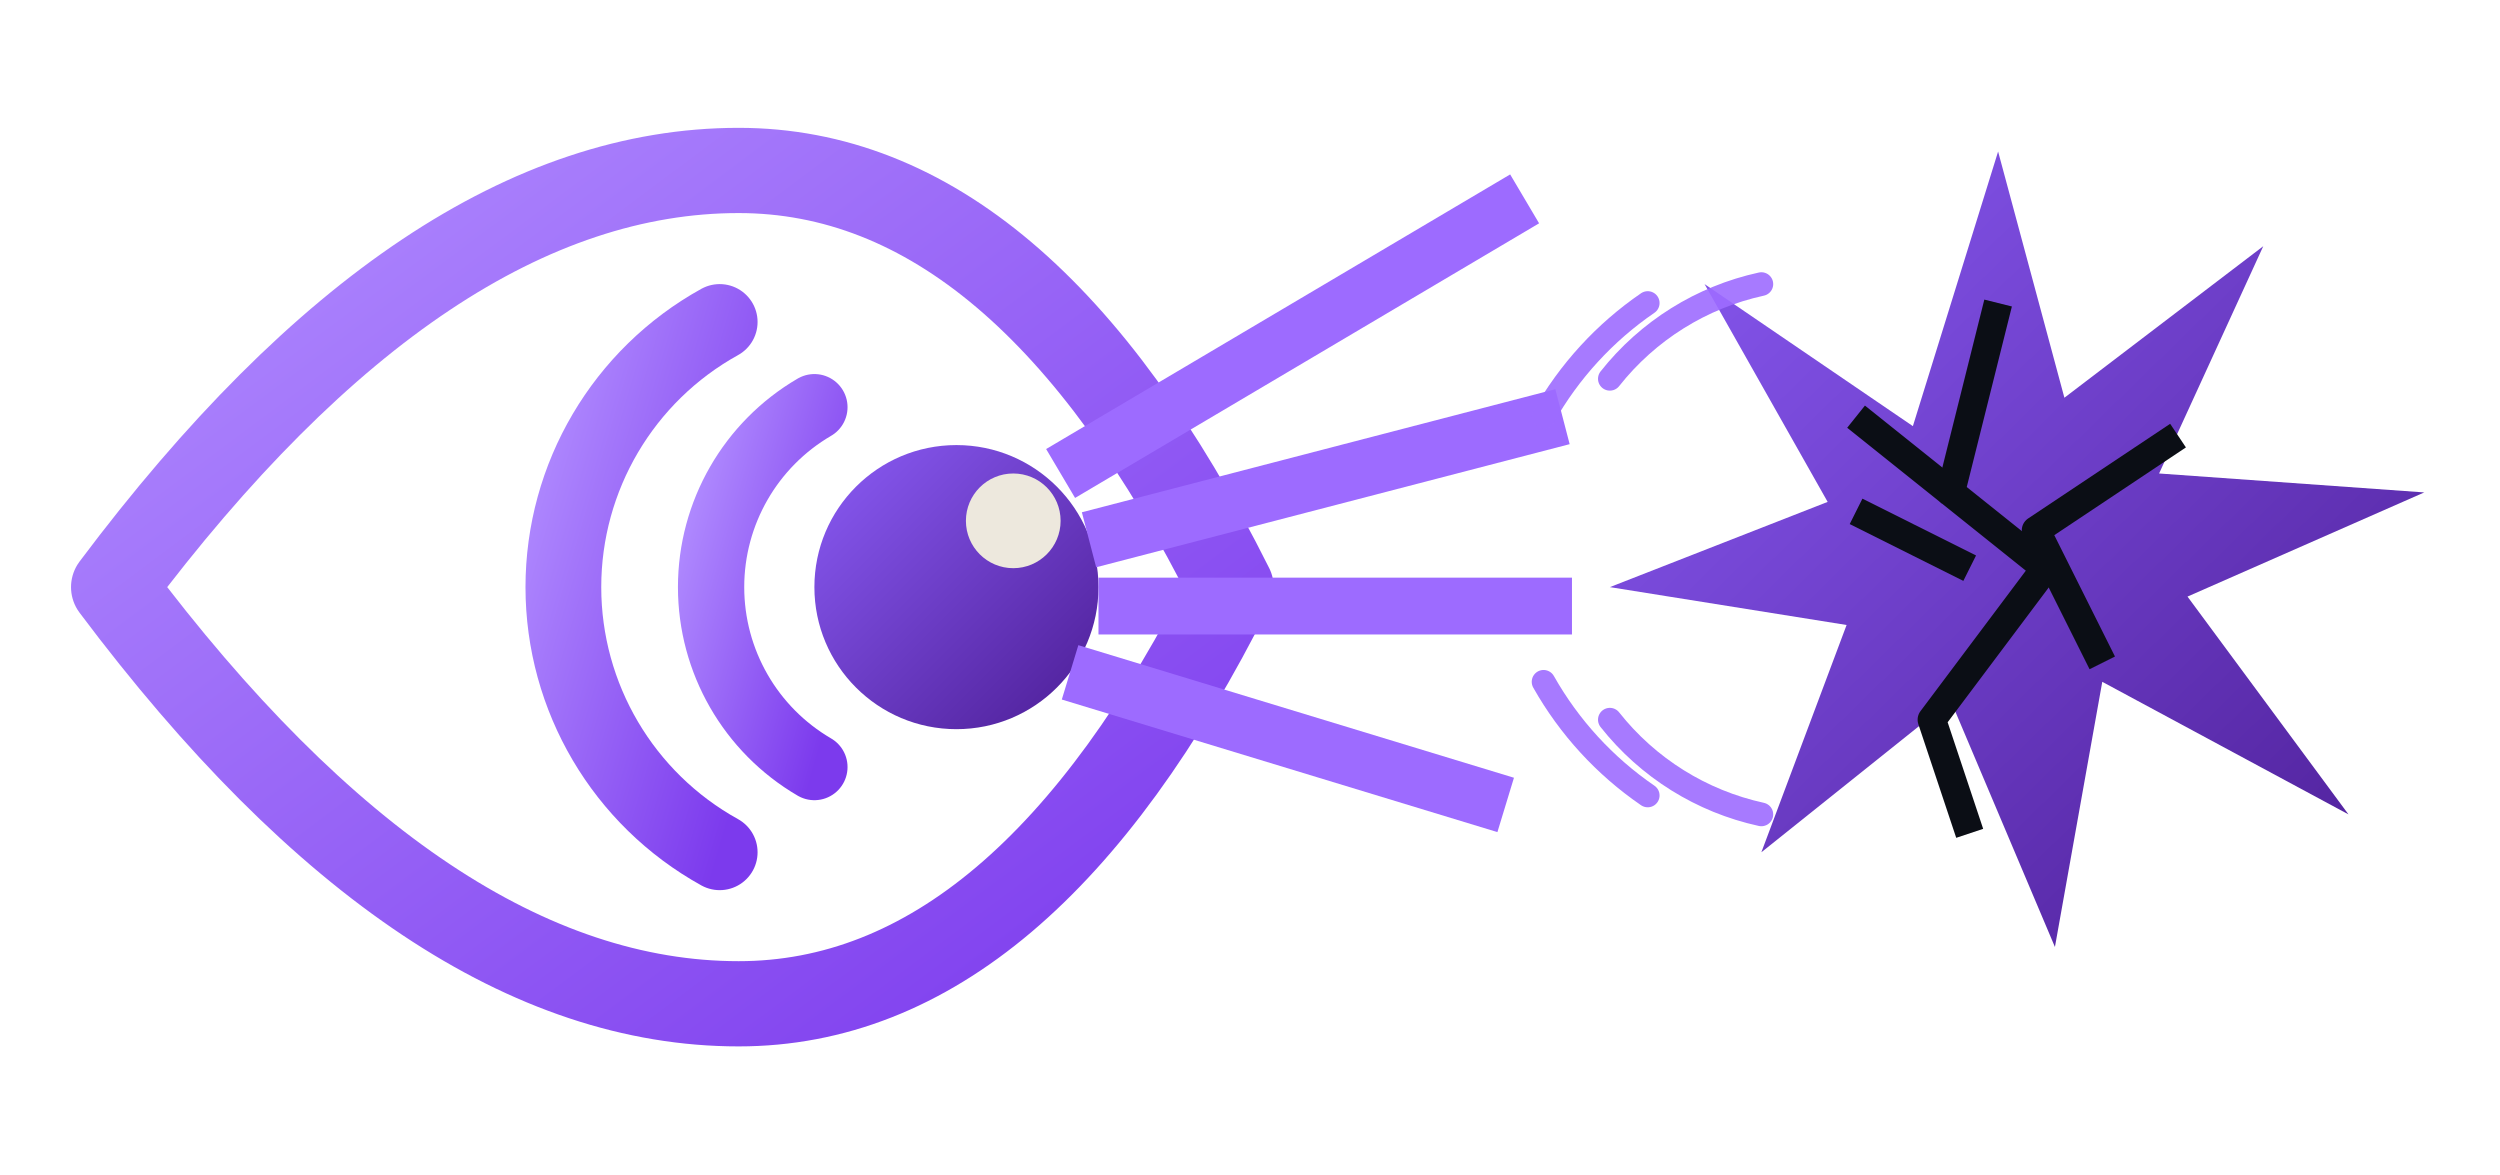
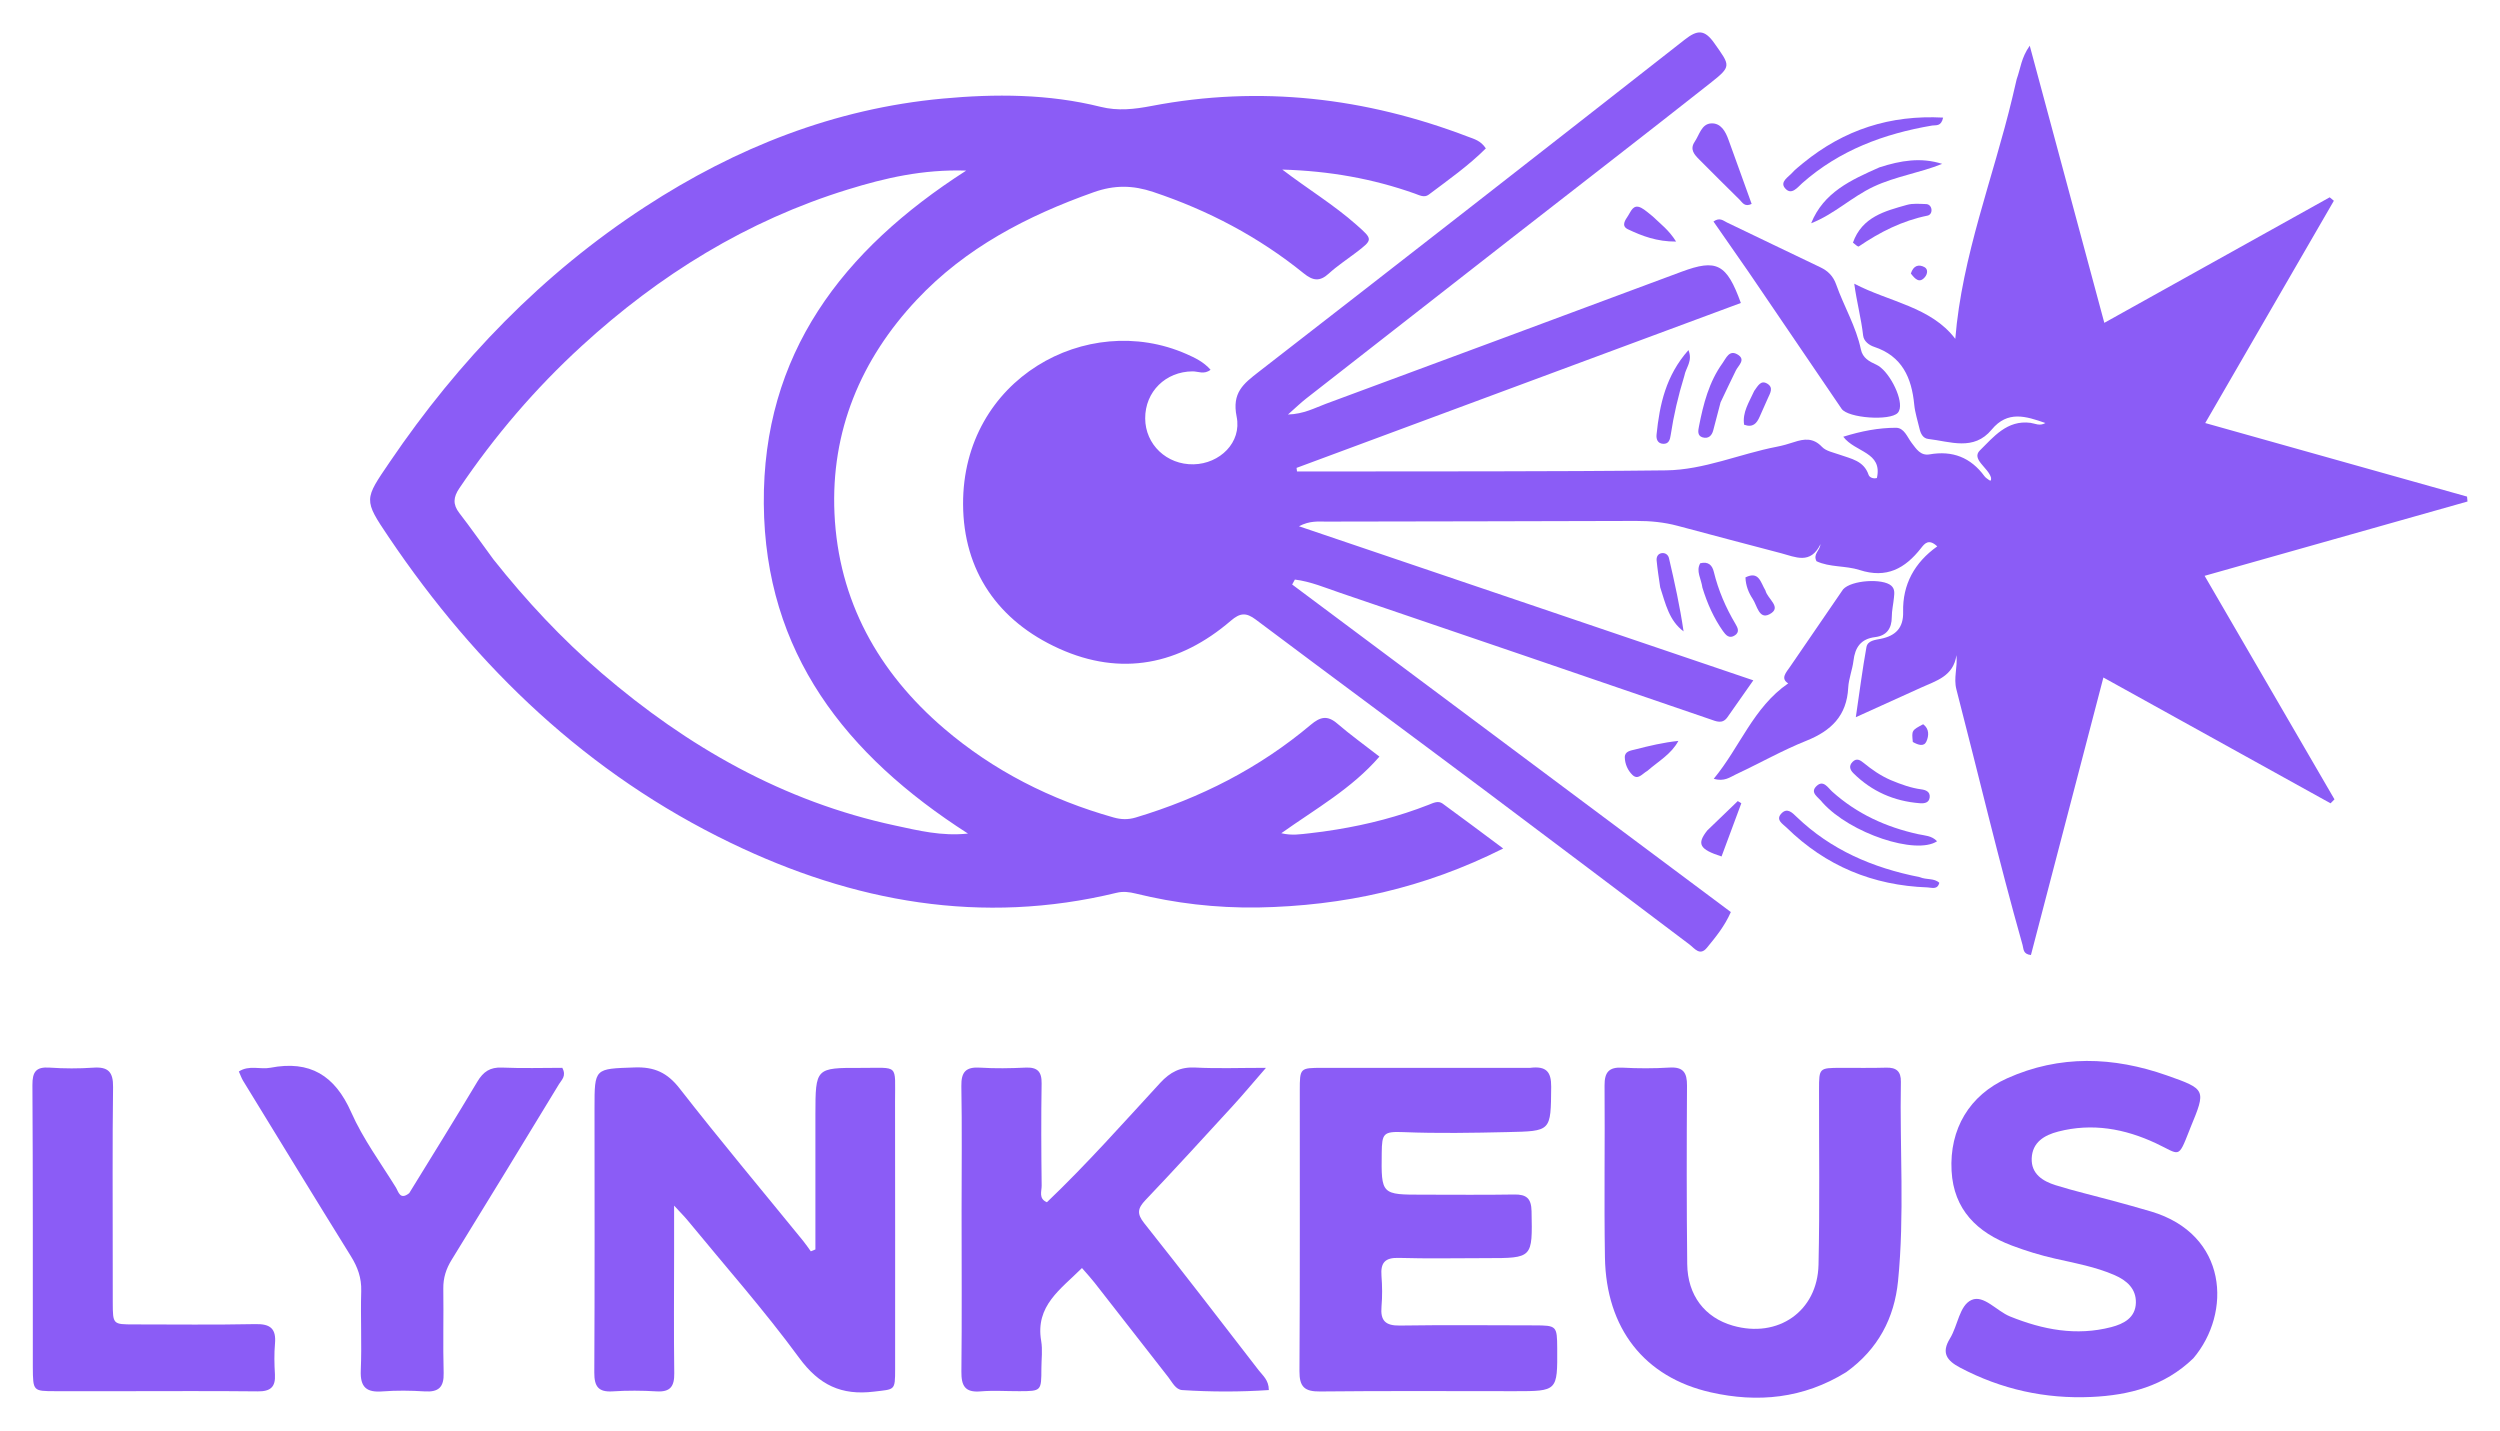
- <svg id="logo" viewBox="0 0 264 124" width="528" height="248" role="img" aria-label="Lynkeus-Logo">
-   <defs>
-     <linearGradient id="lgAuge" x1="0" y1="0" x2="1" y2="1">
-       <stop offset="0%" stop-color="#b18cff" />
-       <stop offset="100%" stop-color="#7c3aed" />
-     </linearGradient>
-     <linearGradient id="lgStern" x1="0" y1="0" x2="1" y2="1">
-       <stop offset="0%" stop-color="#8b5cf6" />
-       <stop offset="100%" stop-color="#4c1d95" />
-     </linearGradient>
-   </defs>
-   <path d="M12 62 Q45 18 78 18 Q108 18 130 62 Q108 106 78 106 Q45 106 12 62 Z" fill="none" stroke="url(#lgAuge)" stroke-width="9" stroke-linejoin="round" />
-   <path d="M76 34 A32 32 0 0 0 76 90" fill="none" stroke="url(#lgAuge)" stroke-width="8" stroke-linecap="round" />
-   <path d="M86 43 A22 22 0 0 0 86 81" fill="none" stroke="url(#lgAuge)" stroke-width="7" stroke-linecap="round" />
-   <circle cx="101" cy="62" r="15" fill="url(#lgStern)" />
-   <circle cx="107" cy="55" r="5" fill="#ede8dd" />
-   <g stroke="#9d6bff" stroke-width="6" stroke-linecap="butt">
-     <line x1="112" y1="50" x2="161" y2="21" />
-     <line x1="115" y1="57" x2="165" y2="44" />
-     <line x1="116" y1="64" x2="166" y2="64" />
-     <line x1="113" y1="71" x2="159" y2="85" />
-   </g>
-   <polygon fill="url(#lgStern)" points="     211,16 218,42 239,26 228,50 256,52 231,63 248,86 222,72 217,100     206,74 186,90 195,66 170,62 193,53 180,30 202,45" />
-   <g stroke="#0b0e15" stroke-width="3" fill="none" stroke-linejoin="round">
-     <path d="M211 32 L206 52 L216 60 L204 76 L208 88" />
-     <path d="M230 46 L215 56 L222 70" />
-     <path d="M196 54 L208 60" />
-     <path d="M206 52 L196 44" />
-   </g>
-   <g stroke="#9d6bff" stroke-width="2.5" fill="none" stroke-linecap="round" opacity=".9">
-     <path d="M170 40 A28 28 0 0 1 186 30" />
-     <path d="M170 76 A28 28 0 0 0 186 86" />
-     <path d="M163 44 A36 36 0 0 1 174 32" />
-     <path d="M163 72 A36 36 0 0 0 174 84" />
-   </g>
+ <svg xmlns="http://www.w3.org/2000/svg" viewBox="166.5 293.7 770.2 440.6" role="img" aria-label="Lynkeus">
+   <path fill="#8b5cf6" d="M787.807,318.064 C789.001,314.796 789.168,311.547 791.822,307.78 C799.591,336.647 807.069,364.435 814.799,393.16 C838.452,379.987 861.343,367.238 884.234,354.489 C884.661,354.844 885.089,355.198 885.517,355.552 C872.459,378.114 859.402,400.676 845.886,424.031 C873.244,431.716 899.896,439.203 926.548,446.69 C926.595,447.195 926.642,447.701 926.688,448.206 C900.037,455.74 873.385,463.273 845.697,471.099 C859.308,494.526 872.507,517.244 885.707,539.963 C885.303,540.371 884.899,540.779 884.495,541.186 C861.461,528.428 838.427,515.67 814.513,502.424 C806.978,531.286 799.576,559.638 792.19,587.928 C789.697,587.644 789.955,586.045 789.621,584.866 C782.236,558.759 776.033,532.347 769.228,506.09 C768.308,502.537 769.634,499.281 769.241,495.535 C768.308,502.077 762.982,503.421 758.355,505.536 C752.037,508.424 745.701,511.274 738.241,514.653 C739.422,506.659 740.292,499.842 741.509,493.087 C741.88,491.024 744.177,490.862 745.979,490.493 C750.461,489.575 752.938,487.167 752.817,482.24 C752.607,473.733 756.356,466.979 763.329,462.028 C760.672,459.525 759.416,461.184 758.316,462.589 C753.417,468.84 747.715,471.996 739.405,469.31 C735.09,467.915 730.191,468.524 726.122,466.6 C724.997,464.353 727.123,463.476 727.37,461.328 C724.27,467.73 719.628,465.297 715.228,464.138 C704.606,461.341 693.981,458.555 683.373,455.707 C679.156,454.575 674.902,454.173 670.534,454.189 C638.703,454.306 606.872,454.322 575.041,454.393 C572.58,454.399 570.05,454.072 566.687,455.829 C590.553,463.918 613.614,471.729 636.672,479.549 C659.769,487.382 682.864,495.223 706.662,503.298 C703.606,507.65 701.143,511.139 698.701,514.643 C697.142,516.88 695.264,515.935 693.349,515.28 C655.384,502.279 617.428,489.251 579.425,476.358 C574.841,474.803 570.281,472.847 565.426,472.251 C565.147,472.76 564.868,473.269 564.589,473.778 C609.585,507.374 654.581,540.97 699.738,574.686 C697.81,579.066 695.077,582.386 692.374,585.679 C690.179,588.352 688.567,585.858 686.969,584.656 C666.198,569.03 645.489,553.321 624.68,537.747 C600.936,519.976 577.078,502.358 553.353,484.562 C550.425,482.366 548.57,482.465 545.708,484.923 C529.888,498.509 511.959,502.189 492.782,493.525 C473.975,485.029 463.291,469.564 463.206,449.034 C463.046,410.457 501.407,389.305 531.987,402.752 C534.67,403.931 537.333,405.208 539.452,407.618 C537.444,409.182 535.619,408.1 533.92,408.111 C525.612,408.162 519.281,414.361 519.31,422.599 C519.338,430.661 525.959,436.931 534.249,436.746 C542.24,436.568 549.115,430.065 547.482,422.051 C545.98,414.679 549.585,411.909 554.309,408.245 C598.154,374.242 641.902,340.114 685.569,305.884 C689.438,302.851 691.642,302.737 694.639,306.987 C699.586,314.003 700.056,314.057 693.42,319.294 C673.281,335.187 652.97,350.861 632.738,366.637 C611.457,383.231 590.186,399.837 568.929,416.461 C567.254,417.771 565.722,419.264 563.291,421.406 C568.224,421.245 571.538,419.373 574.94,418.117 C611.497,404.614 648.014,391.001 684.543,377.421 C695.362,373.399 698.449,374.936 702.821,387.042 C657.202,403.973 611.571,420.909 565.941,437.844 C565.988,438.214 566.036,438.584 566.083,438.955 C568.15,438.955 570.216,438.958 572.283,438.954 C608.114,438.881 643.947,439.027 679.773,438.607 C691.474,438.469 702.442,433.546 713.861,431.34 C715.655,430.993 717.43,430.49 719.165,429.914 C722.324,428.867 725.117,428.512 727.813,431.367 C729.063,432.691 731.345,433.097 733.214,433.768 C736.764,435.042 740.706,435.62 742.177,439.993 C742.448,440.797 743.636,441.284 744.734,440.968 C746.545,432.896 738.05,433.124 734.375,428.25 C739.966,426.502 745.233,425.496 750.592,425.488 C753.151,425.485 754.067,428.341 755.446,430.148 C756.886,432.037 758.192,434.17 760.974,433.683 C768.023,432.447 773.627,434.622 777.863,440.395 C778.245,440.915 778.865,441.266 779.394,441.669 C779.503,441.752 779.704,441.715 779.864,441.733 C779.88,441.444 779.969,441.137 779.898,440.871 C779.089,437.809 773.72,435.161 776.465,432.465 C780.607,428.398 784.829,423.017 792.051,423.969 C793.457,424.155 794.857,425.059 796.652,424.025 C790.581,421.899 785,420.135 780.105,426.044 C774.541,432.762 767.317,429.707 760.56,428.931 C758.887,428.739 758.196,427.241 757.845,425.693 C757.292,423.259 756.476,420.849 756.24,418.384 C755.445,410.07 752.52,403.407 743.855,400.544 C742.32,400.037 740.691,398.814 740.496,397.077 C739.907,391.829 738.514,386.738 737.758,381.1 C748.561,386.746 761.361,388.203 768.886,398.085 C770.959,372.524 780.541,348.574 786.462,323.796 C786.887,322.019 787.314,320.242 787.807,318.064 z" />
+   <path fill="#8b5cf6" d="M553.994,573.282 C540.944,573.454 528.577,571.984 516.393,568.988 C514.418,568.503 512.531,568.26 510.497,568.753 C468.914,578.843 429.428,571.63 391.63,553.378 C347.603,532.12 313.464,499.502 286.302,459.239 C278.394,447.517 278.69,447.642 286.613,435.979 C307.834,404.739 333.564,378.055 365.288,357.389 C393.21,339.2 423.553,327.173 456.853,324.079 C473.068,322.572 489.515,322.606 505.547,326.607 C510.938,327.952 516.008,327.351 521.294,326.339 C554.725,319.938 587.204,323.749 618.842,335.846 C620.634,336.531 622.679,337.007 624.258,339.419 C618.918,344.758 612.7,349.12 606.658,353.67 C605.282,354.706 603.768,353.831 602.366,353.334 C589.431,348.75 576.098,346.367 561.553,345.946 C569.504,351.999 577.452,356.817 584.394,362.963 C589.499,367.484 589.558,367.479 584.171,371.584 C581.389,373.705 578.436,375.639 575.863,377.988 C573.08,380.529 570.993,380.21 568.131,377.897 C554.26,366.683 538.739,358.505 521.796,352.843 C515.506,350.742 509.843,350.65 503.479,352.908 C482.934,360.194 463.95,370.053 448.922,386.067 C431.662,404.46 422.433,426.595 423.587,451.906 C424.811,478.746 437.058,500.775 457.323,518.118 C472.583,531.177 490.221,540.084 509.581,545.545 C511.905,546.201 514.063,546.257 516.396,545.557 C536.268,539.594 554.423,530.369 570.327,516.984 C573.253,514.52 575.445,513.999 578.489,516.618 C582.502,520.071 586.817,523.172 591.477,526.794 C582.933,536.658 572.002,542.759 561.24,550.398 C564.547,551.196 567.221,550.696 569.851,550.424 C572.661,550.134 575.462,549.72 578.251,549.267 C587.975,547.691 597.465,545.229 606.647,541.634 C608.046,541.086 609.562,540.268 610.936,541.266 C616.923,545.61 622.829,550.065 629.603,555.103 C605.148,567.394 580.422,572.79 553.994,573.282 M318.5,466.024 C328.567,478.714 339.553,490.517 351.866,501.08 C378.327,523.78 407.831,540.634 442.212,548.015 C449.361,549.55 456.574,551.379 464.71,550.504 C427.039,526.365 402.175,494.825 401.813,448.91 C401.449,402.792 425.915,370.795 464.17,346.256 C450.739,345.828 439.142,348.553 427.739,352.069 C396.621,361.664 369.6,378.408 345.723,400.277 C331.435,413.362 318.875,428.034 308.006,444.128 C306.15,446.876 305.953,449.098 308.017,451.769 C311.477,456.247 314.723,460.891 318.5,466.024 z" />
+   <path fill="#8b5cf6" d="M417.709,637.008 C417.741,622.7 417.742,622.651 431.785,622.698 C443.575,622.738 442.226,621.29 442.248,632.992 C442.3,660.488 442.273,687.983 442.271,715.478 C442.27,722.252 442.185,721.646 435.78,722.429 C425.708,723.659 418.86,720.419 412.694,712.012 C401.969,697.388 389.9,683.749 378.376,669.712 C377.369,668.485 376.233,667.365 374.178,665.131 C374.178,670.774 374.179,675.038 374.178,679.302 C374.173,691.799 374.061,704.299 374.225,716.794 C374.277,720.825 373.004,722.608 368.777,722.355 C364.294,722.087 359.767,722.058 355.287,722.352 C350.834,722.645 349.569,720.836 349.592,716.545 C349.737,689.384 349.667,662.222 349.66,635.06 C349.657,622.688 349.659,622.991 362.01,622.558 C368.072,622.345 372.057,624.127 375.876,629.029 C388.262,644.927 401.222,660.379 413.949,676.012 C414.782,677.036 415.514,678.142 416.294,679.21 C416.766,679.017 417.238,678.824 417.71,678.63 C417.71,664.922 417.71,651.214 417.709,637.008 z" />
+   <path fill="#8b5cf6" d="M637.892,622.684 C642.904,622.059 644.431,623.9 644.39,628.545 C644.267,642.351 644.448,642.168 630.863,642.476 C620.202,642.717 609.56,642.915 598.896,642.485 C592.68,642.234 592.256,642.893 592.183,648.823 C592.023,661.769 592.023,661.765 604.984,661.755 C614.316,661.747 623.65,661.865 632.979,661.702 C636.771,661.636 638.266,662.891 638.343,666.865 C638.625,681.311 638.747,681.307 624.446,681.306 C615.447,681.306 606.443,681.499 597.452,681.234 C593.196,681.108 591.793,682.71 592.104,686.753 C592.347,689.9 592.386,693.101 592.112,696.243 C591.734,700.567 593.327,702.143 597.756,702.076 C611.584,701.867 625.418,701.994 639.249,702.021 C646.078,702.034 646.204,702.191 646.247,709.048 C646.331,722.293 646.331,722.295 633.171,722.295 C613.173,722.297 593.175,722.169 573.18,722.386 C568.403,722.438 566.808,720.958 566.838,716.128 C567.016,687.3 566.918,658.47 566.938,629.641 C566.942,622.711 566.993,622.689 573.915,622.687 C595.079,622.679 616.243,622.684 637.892,622.684 z" />
+   <path fill="#8b5cf6" d="M489.035,664.086 C501.395,652.278 512.544,639.682 523.932,627.32 C527,623.991 530.146,622.35 534.75,622.59 C541.483,622.942 548.247,622.681 556.518,622.681 C552.414,627.398 549.396,631.022 546.214,634.494 C537.328,644.19 528.454,653.9 519.391,663.428 C516.988,665.954 516.688,667.616 518.991,670.516 C530.893,685.507 542.568,700.68 554.262,715.836 C555.526,717.474 557.394,718.867 557.403,721.95 C548.476,722.544 539.597,722.532 530.731,721.956 C528.679,721.823 527.653,719.547 526.437,717.994 C518.839,708.295 511.287,698.561 503.697,688.857 C502.593,687.446 501.365,686.133 499.831,684.353 C493.278,690.916 485.409,695.953 487.266,706.807 C487.737,709.557 487.341,712.456 487.333,715.287 C487.315,722.265 487.312,722.273 480.57,722.296 C476.573,722.31 472.554,722.023 468.586,722.359 C463.796,722.766 462.64,720.639 462.687,716.237 C462.865,699.754 462.746,683.268 462.745,666.784 C462.744,653.962 462.903,641.138 462.674,628.32 C462.595,623.919 464.08,622.345 468.44,622.619 C473.083,622.912 477.767,622.826 482.42,622.612 C486.054,622.445 487.459,623.762 487.4,627.485 C487.235,637.972 487.286,648.465 487.415,658.954 C487.437,660.713 486.393,662.972 489.035,664.086 z" />
+   <path fill="#8b5cf6" d="M735.28,716.433 C722.044,724.619 707.987,725.915 693.569,722.657 C673.058,718.023 661.31,702.939 660.95,681.084 C660.66,663.432 660.974,645.771 660.833,628.116 C660.8,624.039 662.177,622.398 666.338,622.624 C671.154,622.885 676.008,622.888 680.822,622.598 C685.087,622.341 686.257,624.161 686.233,628.157 C686.12,646.479 686.098,664.803 686.3,683.123 C686.406,692.799 691.725,699.633 700.361,702.107 C714.256,706.089 726.436,697.71 726.751,683.329 C727.145,665.348 726.882,647.354 726.907,629.365 C726.916,622.732 726.941,622.707 733.578,622.684 C738.242,622.668 742.909,622.767 747.568,622.625 C750.721,622.529 752.184,623.757 752.124,626.979 C751.747,647.447 753.289,667.959 751.248,688.38 C750.11,699.764 745.111,709.37 735.28,716.433 z" />
+   <path fill="#8b5cf6" d="M842.217,712.17 C833.281,720.81 822.339,723.55 810.849,724.073 C796.638,724.72 783.084,721.75 770.38,715.046 C766.218,712.85 764.534,710.461 767.25,706.051 C769.679,702.105 770.133,695.871 773.899,694.193 C777.645,692.525 781.631,697.609 785.743,699.271 C795.865,703.361 806.166,705.355 816.946,702.556 C820.805,701.554 824.407,699.657 824.521,695.058 C824.629,690.715 821.7,688.161 817.926,686.523 C812.076,683.985 805.825,682.861 799.666,681.465 C795.101,680.43 790.658,679.071 786.296,677.423 C775.627,673.393 768.394,666.398 767.741,654.437 C767.034,641.469 773.31,631.09 784.851,625.909 C801.071,618.629 817.572,619.217 834.031,625.001 C846.205,629.278 846.15,629.433 841.35,641.059 C841.223,641.367 841.11,641.681 840.988,641.991 C837.45,650.963 838.146,649.411 830.695,645.92 C821.09,641.419 811.065,639.606 800.581,642.316 C796.299,643.423 792.633,645.609 792.429,650.54 C792.229,655.36 795.833,657.602 799.8,658.84 C805.511,660.624 811.356,661.977 817.135,663.549 C821.147,664.64 825.157,665.739 829.143,666.92 C852.962,673.98 854.082,698.203 842.217,712.17 z" />
+   <path fill="#8b5cf6" d="M292.574,661.283 C299.718,649.662 306.752,638.357 313.57,626.924 C315.392,623.868 317.491,622.438 321.162,622.6 C327.441,622.877 333.741,622.676 339.733,622.676 C341.079,625.182 339.515,626.387 338.714,627.704 C327.735,645.765 316.752,663.823 305.652,681.809 C303.92,684.616 303.028,687.411 303.075,690.712 C303.197,699.366 302.941,708.028 303.18,716.678 C303.302,721.096 301.605,722.633 297.311,722.362 C293,722.089 288.638,722.031 284.336,722.364 C279.397,722.747 277.434,721.07 277.65,715.914 C277.991,707.772 277.547,699.599 277.787,691.449 C277.906,687.4 276.695,684.079 274.608,680.717 C263.461,662.76 252.45,644.719 241.412,626.695 C240.908,625.87 240.594,624.929 240.082,623.804 C243.269,621.746 246.687,623.255 249.798,622.652 C261.967,620.294 269.665,624.994 274.705,636.381 C278.314,644.535 283.737,651.893 288.464,659.536 C289.258,660.82 289.721,663.565 292.574,661.283 z" />
+   <path fill="#8b5cf6" d="M176.613,714.929 C176.599,685.627 176.663,656.817 176.488,628.009 C176.463,623.892 177.594,622.319 181.8,622.613 C186.274,622.926 190.804,622.929 195.279,622.625 C199.833,622.315 201.393,623.954 201.334,628.584 C201.111,646.233 201.234,663.886 201.229,681.538 C201.228,686.035 201.224,690.531 201.241,695.027 C201.267,701.709 201.275,701.722 207.748,701.725 C220.238,701.732 232.731,701.886 245.215,701.63 C249.808,701.535 251.624,703.055 251.22,707.65 C250.944,710.79 251.014,713.983 251.202,717.135 C251.435,721.037 249.798,722.396 245.925,722.354 C231.938,722.202 217.949,722.296 203.96,722.297 C197.133,722.297 190.305,722.304 183.478,722.293 C176.669,722.281 176.669,722.273 176.613,714.929 z" />
+   <path fill="#8b5cf6" d="M705.318,377.664 C701.541,372.234 697.972,367.1 694.387,361.943 C696.343,360.555 697.436,361.715 698.528,362.235 C708.136,366.813 717.697,371.488 727.314,376.047 C729.719,377.188 731.3,378.825 732.192,381.355 C734.564,388.084 738.326,394.285 739.803,401.361 C740.343,403.949 742.324,405.057 744.537,406.045 C748.234,407.694 752.535,415.871 751.776,419.602 C751.682,420.064 751.468,420.57 751.152,420.906 C748.763,423.439 735.823,422.521 733.854,419.634 C724.39,405.756 714.964,391.853 705.318,377.664 z" />
+   <path fill="#8b5cf6" d="M734.318,475.269 C736.902,472.384 746.553,471.843 749.147,474.128 C750.337,475.177 750.111,476.529 749.986,477.837 C749.795,479.822 749.324,481.8 749.321,483.781 C749.317,487.356 747.697,489.549 744.198,489.979 C739.779,490.522 738.015,493.133 737.518,497.262 C737.182,500.06 736.04,502.786 735.898,505.577 C735.459,514.178 730.682,518.835 723.007,521.909 C715.605,524.873 708.615,528.853 701.372,532.235 C699.525,533.097 697.714,534.612 694.473,533.621 C702.54,523.899 706.631,511.661 717.407,504.235 C714.947,502.709 716.771,500.886 718.009,499.072 C723.362,491.23 728.735,483.402 734.318,475.269 z" />
+   <path fill="#8b5cf6" d="M721.983,343.956 C734.695,333.59 748.829,329.073 765.138,329.931 C764.529,332.774 762.914,332.179 761.76,332.375 C746.918,334.896 733.228,339.975 721.75,350.108 C720.251,351.432 718.39,354.051 716.4,351.647 C714.773,349.683 717.499,348.239 718.732,346.833 C719.6,345.842 720.706,345.06 721.983,343.956 z" />
+   <path fill="#8b5cf6" d="M757.905,563.923 C760.078,564.839 762.312,564.154 763.96,565.667 C763.409,567.923 761.58,567.135 760.334,567.092 C743.514,566.504 728.956,560.482 716.902,548.663 C715.734,547.518 713.378,546.266 715.384,544.241 C717.16,542.448 718.693,544.108 720.031,545.392 C730.571,555.508 743.363,561.046 757.905,563.923 z" />
+   <path fill="#8b5cf6" d="M702.553,346.547 C703.844,350.125 705,353.337 706.147,356.525 C703.95,357.582 703.273,356.038 702.437,355.225 C698.278,351.176 694.208,347.036 690.097,342.938 C688.51,341.356 686.987,339.755 688.611,337.353 C690.055,335.216 690.71,331.875 693.682,331.715 C696.648,331.556 698.109,334.18 699.039,336.828 C700.138,339.956 701.29,343.065 702.553,346.547 z" />
+   <path fill="#8b5cf6" d="M745.538,345.252 C752.069,343.152 758.29,342.098 764.844,344.187 C757.917,346.982 750.491,348.024 743.735,351.194 C736.977,354.366 731.543,359.738 724.477,362.484 C728.322,352.944 736.728,349.153 745.538,345.252 z" />
+   <path fill="#8b5cf6" d="M728.01,540.99 C726.72,539.253 723.97,537.97 726.124,535.876 C728.234,533.826 729.668,536.413 731.009,537.618 C738.616,544.451 747.552,548.514 757.452,550.695 C759.429,551.13 761.652,551.123 763.269,552.88 C756.761,557.165 736.549,550.464 728.01,540.99 z" />
+   <path fill="#8b5cf6" d="M696.572,417.658 C695.739,420.769 695.023,423.507 694.323,426.248 C693.885,427.969 692.785,428.945 691.055,428.452 C689.333,427.96 689.671,426.328 689.916,425.073 C691.264,418.177 692.991,411.393 697.184,405.569 C698.271,404.06 699.224,401.43 701.719,402.86 C704.522,404.466 702.063,406.227 701.272,407.859 C699.748,411.002 698.221,414.144 696.572,417.658 z" />
+   <path fill="#8b5cf6" d="M737.353,368.449 C740.174,360.511 747.183,358.738 753.986,356.822 C755.84,356.299 757.931,356.517 759.908,356.573 C760.745,356.597 761.425,357.244 761.545,358.192 C761.666,359.147 761.153,359.963 760.336,360.128 C752.55,361.702 745.653,365.198 739.151,369.629 C738.917,369.788 738.084,369.069 737.353,368.449 z" />
+   <path fill="#8b5cf6" d="M749.019,534.043 C752.291,535.401 755.25,536.464 758.422,536.885 C759.764,537.063 761.184,537.601 761,539.335 C760.814,541.083 759.306,541.262 757.96,541.157 C750.038,540.538 743.164,537.538 737.496,531.912 C736.428,530.852 736.023,529.661 737.23,528.426 C738.513,527.115 739.628,527.899 740.716,528.782 C743.177,530.781 745.745,532.614 749.019,534.043 z" />
+   <path fill="#8b5cf6" d="M685.413,409.49 C683.498,415.721 682.12,421.677 681.205,427.742 C681.002,429.086 680.665,430.502 678.908,430.432 C677.172,430.364 676.708,428.976 676.849,427.598 C677.799,418.339 679.699,409.424 686.676,401.558 C688.064,404.964 685.887,406.897 685.413,409.49 z" />
+   <path fill="#8b5cf6" d="M690.971,474.716 C690.612,471.955 688.917,469.651 690.31,467.231 C692.862,466.593 694.011,467.89 694.493,469.87 C695.884,475.577 698.17,480.893 701.164,485.928 C701.861,487.099 702.513,488.406 700.992,489.431 C699.25,490.606 698.173,489.357 697.296,488.11 C694.5,484.13 692.518,479.746 690.971,474.716 z" />
+   <path fill="#8b5cf6" d="M674.017,531.19 C672.36,532.145 671.135,534.101 669.409,532.429 C667.968,531.033 667.119,529.065 667.067,527.062 C667.016,525.12 668.891,524.947 670.299,524.586 C674.597,523.484 678.911,522.446 683.575,521.957 C681.401,526.025 677.515,528.159 674.017,531.19 z" />
+   <path fill="#8b5cf6" d="M677.976,474.656 C677.528,471.626 677.124,469.005 676.874,466.369 C676.777,465.34 677.215,464.319 678.389,464.12 C679.514,463.931 680.432,464.613 680.67,465.632 C682.41,473.092 684.062,480.573 685.176,488.225 C680.695,484.855 679.663,479.813 677.976,474.656 z" />
+   <path fill="#8b5cf6" d="M692.494,549.528 C695.792,546.352 698.832,543.425 701.873,540.498 C702.236,540.723 702.6,540.947 702.963,541.171 C700.931,546.642 698.898,552.113 696.875,557.56 C690.047,555.355 689.177,553.709 692.494,549.528 z" />
+   <path fill="#8b5cf6" d="M675.631,360.335 C678.094,362.712 680.644,364.546 682.874,368.126 C676.941,368.154 672.411,366.411 668.055,364.349 C665.817,363.29 667.244,361.451 668.101,360.135 C669.018,358.728 669.695,356.451 672.17,357.751 C673.326,358.358 674.302,359.311 675.631,360.335 z" />
+   <path fill="#8b5cf6" d="M706.939,414.134 C708.107,412.539 708.984,410.682 710.993,411.919 C712.921,413.107 711.871,414.778 711.193,416.282 C710.314,418.231 709.456,420.19 708.587,422.145 C707.715,424.108 706.55,425.534 703.826,424.548 C703.239,420.742 705.335,417.684 706.939,414.134 z" />
+   <path fill="#8b5cf6" d="M710.394,475.613 C711.076,478.343 715.674,480.84 711.619,482.954 C708.424,484.618 707.823,480.239 706.488,478.234 C705.217,476.325 704.328,474.14 704.241,471.585 C708.413,469.52 708.884,473.105 710.394,475.613 z" />
+   <path fill="#8b5cf6" d="M755.798,522.288 C755.442,518.713 755.442,518.713 758.991,516.822 C760.936,518.263 760.751,520.401 759.994,522.117 C759.255,523.794 757.505,523.257 755.798,522.288 z" />
+   <path fill="#8b5cf6" d="M755.199,377.965 C755.961,375.542 757.576,375.02 759.383,375.992 C760.569,376.629 760.301,378.113 759.583,379.001 C757.892,381.095 756.54,379.731 755.199,377.965 z" />
</svg>
